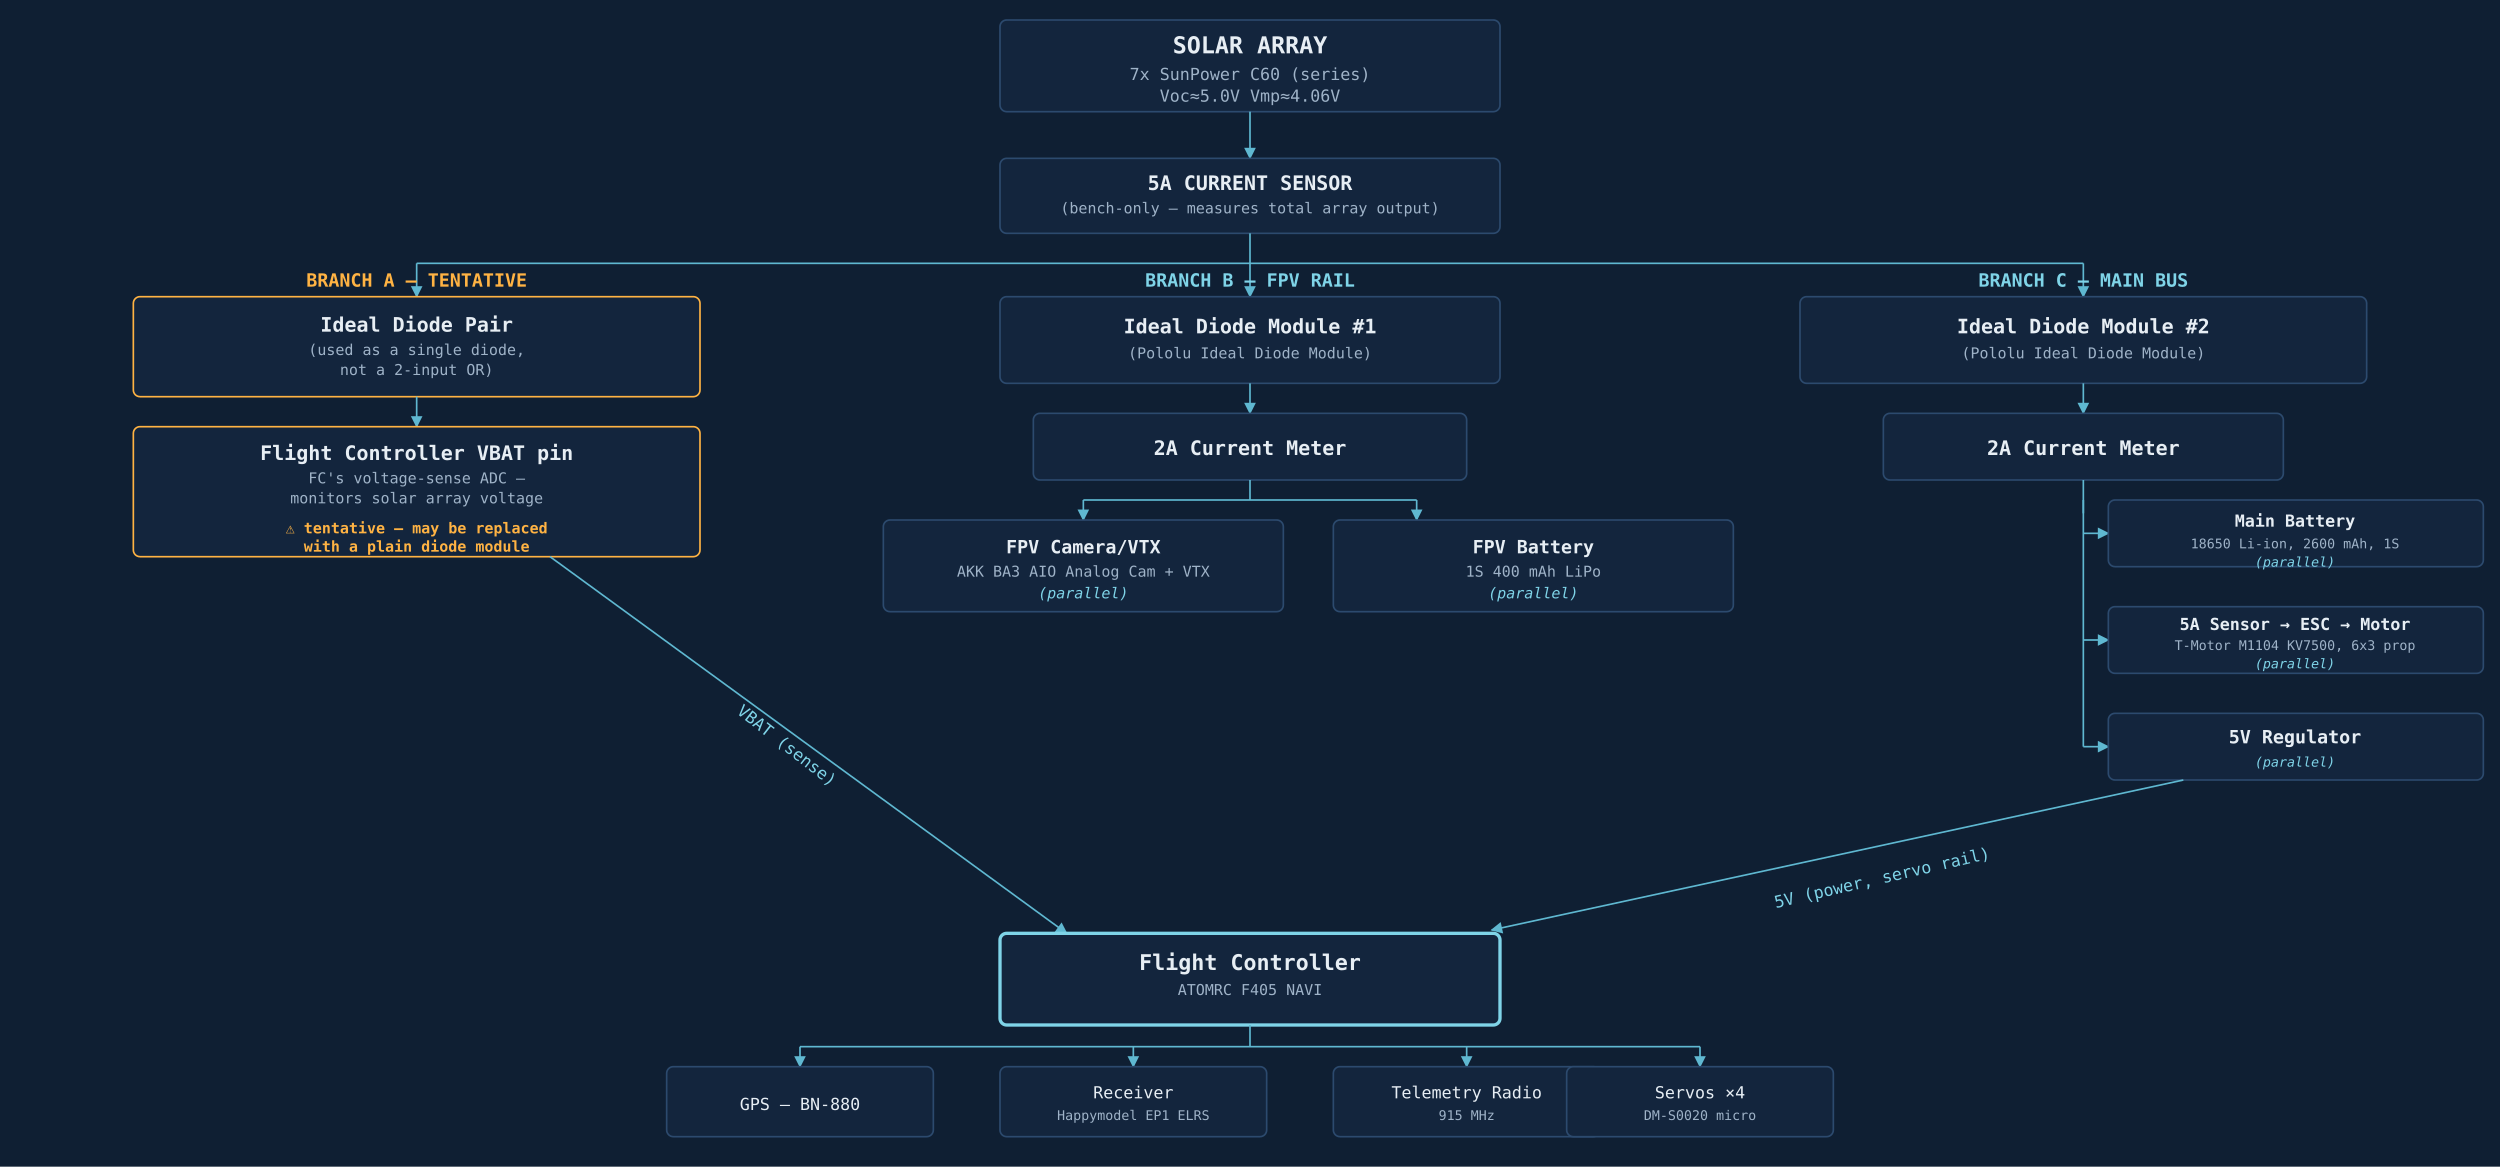
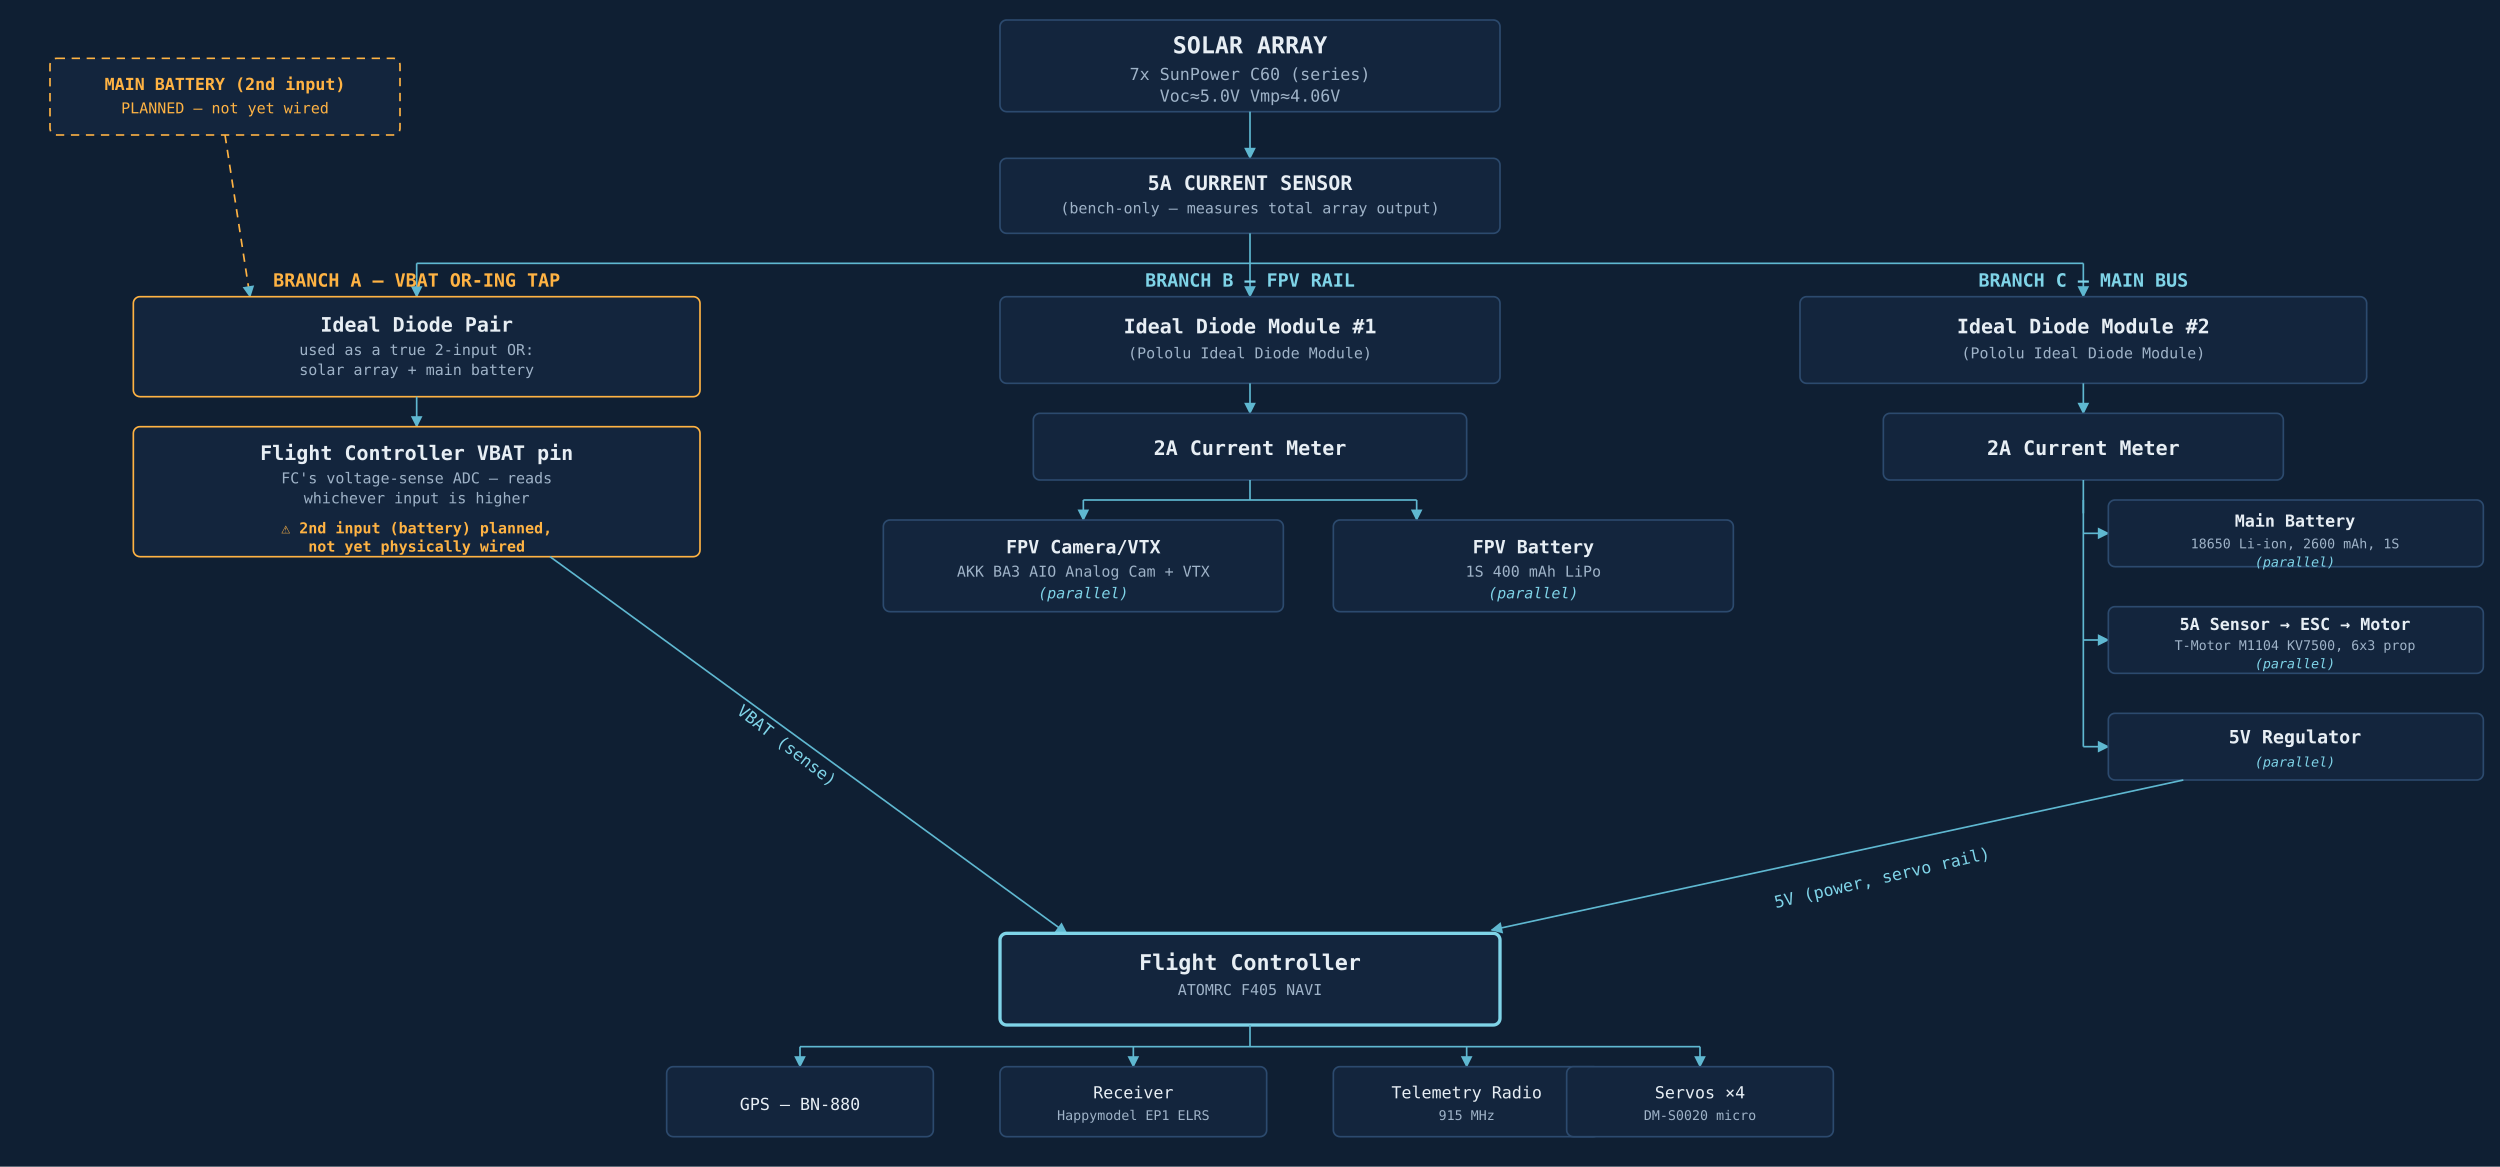
<svg xmlns="http://www.w3.org/2000/svg" viewBox="0 0 1500 700" font-family="Menlo, Consolas, monospace">
  <defs>
    <marker id="arrow" viewBox="0 0 10 10" refX="9" refY="5" markerWidth="7" markerHeight="7" orient="auto-start-reverse">
      <path d="M 0 0 L 10 5 L 0 10 z" fill="#5fb8d1" />
    </marker>
  </defs>
  <rect x="0" y="0" width="1500" height="700" fill="#0f1f33" />
  <rect x="600" y="12" width="300" height="55" rx="4" fill="#13253d" stroke="#2c4a6e" />
  <text x="750" y="32" fill="#e7eef4" font-size="14" font-weight="bold" text-anchor="middle">SOLAR ARRAY</text>
  <text x="750" y="48" fill="#9fb3c8" font-size="10" text-anchor="middle">7x SunPower C60 (series)</text>
  <text x="750" y="61" fill="#9fb3c8" font-size="10" text-anchor="middle">Voc≈5.0V  Vmp≈4.06V</text>
  <line x1="750" y1="67" x2="750" y2="95" stroke="#5fb8d1" marker-end="url(#arrow)" />
  <rect x="600" y="95" width="300" height="45" rx="4" fill="#13253d" stroke="#2c4a6e" />
  <text x="750" y="114" fill="#e7eef4" font-size="12" font-weight="bold" text-anchor="middle">5A CURRENT SENSOR</text>
  <text x="750" y="128" fill="#9fb3c8" font-size="9" text-anchor="middle">(bench-only — measures total array output)</text>
  <line x1="750" y1="140" x2="750" y2="158" stroke="#5fb8d1" />
  <line x1="250" y1="158" x2="1250" y2="158" stroke="#5fb8d1" />
  <line x1="250" y1="158" x2="250" y2="178" stroke="#5fb8d1" marker-end="url(#arrow)" />
  <line x1="750" y1="158" x2="750" y2="178" stroke="#5fb8d1" marker-end="url(#arrow)" />
  <line x1="1250" y1="158" x2="1250" y2="178" stroke="#5fb8d1" marker-end="url(#arrow)" />
-   <text x="250" y="172" fill="#ffb343" font-size="11" font-weight="bold" text-anchor="middle">BRANCH A — TENTATIVE</text>
+   <text x="250" y="172" fill="#ffb343" font-size="11" font-weight="bold" text-anchor="middle">BRANCH A — VBAT OR-ING TAP</text>
  <text x="750" y="172" fill="#7fd4e8" font-size="11" font-weight="bold" text-anchor="middle">BRANCH B — FPV RAIL</text>
  <text x="1250" y="172" fill="#7fd4e8" font-size="11" font-weight="bold" text-anchor="middle">BRANCH C — MAIN BUS</text>
+   <rect x="30" y="35" width="210" height="46" rx="4" fill="#13253d" stroke="#ffb343" stroke-dasharray="5,4" />
+   <text x="135" y="54" fill="#ffb343" font-size="10" font-weight="bold" text-anchor="middle">MAIN BATTERY (2nd input)</text>
+   <text x="135" y="68" fill="#ffb343" font-size="9" text-anchor="middle">PLANNED — not yet wired</text>
+   <line x1="135" y1="81" x2="150" y2="178" stroke="#ffb343" stroke-dasharray="5,4" marker-end="url(#arrow)" />
  <rect x="80" y="178" width="340" height="60" rx="4" fill="#13253d" stroke="#ffb343" />
  <text x="250" y="199" fill="#e7eef4" font-size="12" font-weight="bold" text-anchor="middle">Ideal Diode Pair</text>
-   <text x="250" y="213" fill="#9fb3c8" font-size="9" text-anchor="middle">(used as a single diode,</text>
-   <text x="250" y="225" fill="#9fb3c8" font-size="9" text-anchor="middle">not a 2-input OR)</text>
+   <text x="250" y="213" fill="#9fb3c8" font-size="9" text-anchor="middle">used as a true 2-input OR:</text>
+   <text x="250" y="225" fill="#9fb3c8" font-size="9" text-anchor="middle">solar array + main battery</text>
  <line x1="250" y1="238" x2="250" y2="256" stroke="#5fb8d1" marker-end="url(#arrow)" />
  <rect x="80" y="256" width="340" height="78" rx="4" fill="#13253d" stroke="#ffb343" />
  <text x="250" y="276" fill="#e7eef4" font-size="12" font-weight="bold" text-anchor="middle">Flight Controller VBAT pin</text>
-   <text x="250" y="290" fill="#9fb3c8" font-size="9" text-anchor="middle">FC's voltage-sense ADC —</text>
-   <text x="250" y="302" fill="#9fb3c8" font-size="9" text-anchor="middle">monitors solar array voltage</text>
-   <text x="250" y="320" fill="#ffb343" font-size="9" font-weight="bold" text-anchor="middle">⚠ tentative — may be replaced</text>
-   <text x="250" y="331" fill="#ffb343" font-size="9" font-weight="bold" text-anchor="middle">with a plain diode module</text>
+   <text x="250" y="290" fill="#9fb3c8" font-size="9" text-anchor="middle">FC's voltage-sense ADC — reads</text>
+   <text x="250" y="302" fill="#9fb3c8" font-size="9" text-anchor="middle">whichever input is higher</text>
+   <text x="250" y="320" fill="#ffb343" font-size="9" font-weight="bold" text-anchor="middle">⚠ 2nd input (battery) planned,</text>
+   <text x="250" y="331" fill="#ffb343" font-size="9" font-weight="bold" text-anchor="middle">not yet physically wired</text>
  <line x1="330" y1="334" x2="640" y2="560" stroke="#5fb8d1" marker-end="url(#arrow)" />
  <text x="470" y="450" fill="#7fd4e8" font-size="10" text-anchor="middle" transform="rotate(38 470 450)">VBAT (sense)</text>
  <rect x="600" y="178" width="300" height="52" rx="4" fill="#13253d" stroke="#2c4a6e" />
  <text x="750" y="200" fill="#e7eef4" font-size="12" font-weight="bold" text-anchor="middle">Ideal Diode Module #1</text>
  <text x="750" y="215" fill="#9fb3c8" font-size="9" text-anchor="middle">(Pololu Ideal Diode Module)</text>
  <line x1="750" y1="230" x2="750" y2="248" stroke="#5fb8d1" marker-end="url(#arrow)" />
  <rect x="620" y="248" width="260" height="40" rx="4" fill="#13253d" stroke="#2c4a6e" />
  <text x="750" y="273" fill="#e7eef4" font-size="12" font-weight="bold" text-anchor="middle">2A Current Meter</text>
  <line x1="750" y1="288" x2="750" y2="300" stroke="#5fb8d1" />
  <line x1="650" y1="300" x2="850" y2="300" stroke="#5fb8d1" />
  <line x1="650" y1="300" x2="650" y2="312" stroke="#5fb8d1" marker-end="url(#arrow)" />
  <line x1="850" y1="300" x2="850" y2="312" stroke="#5fb8d1" marker-end="url(#arrow)" />
  <rect x="530" y="312" width="240" height="55" rx="4" fill="#13253d" stroke="#2c4a6e" />
  <text x="650" y="332" fill="#e7eef4" font-size="11" font-weight="bold" text-anchor="middle">FPV Camera/VTX</text>
  <text x="650" y="346" fill="#9fb3c8" font-size="9" text-anchor="middle">AKK BA3 AIO Analog Cam + VTX</text>
  <text x="650" y="359" fill="#7fd4e8" font-size="9" font-style="italic" text-anchor="middle">(parallel)</text>
  <rect x="800" y="312" width="240" height="55" rx="4" fill="#13253d" stroke="#2c4a6e" />
  <text x="920" y="332" fill="#e7eef4" font-size="11" font-weight="bold" text-anchor="middle">FPV Battery</text>
  <text x="920" y="346" fill="#9fb3c8" font-size="9" text-anchor="middle">1S 400 mAh LiPo</text>
  <text x="920" y="359" fill="#7fd4e8" font-size="9" font-style="italic" text-anchor="middle">(parallel)</text>
  <rect x="1080" y="178" width="340" height="52" rx="4" fill="#13253d" stroke="#2c4a6e" />
  <text x="1250" y="200" fill="#e7eef4" font-size="12" font-weight="bold" text-anchor="middle">Ideal Diode Module #2</text>
  <text x="1250" y="215" fill="#9fb3c8" font-size="9" text-anchor="middle">(Pololu Ideal Diode Module)</text>
  <line x1="1250" y1="230" x2="1250" y2="248" stroke="#5fb8d1" marker-end="url(#arrow)" />
  <rect x="1130" y="248" width="240" height="40" rx="4" fill="#13253d" stroke="#2c4a6e" />
  <text x="1250" y="273" fill="#e7eef4" font-size="12" font-weight="bold" text-anchor="middle">2A Current Meter</text>
  <line x1="1250" y1="288" x2="1250" y2="300" stroke="#5fb8d1" />
  <line x1="1250" y1="300" x2="1250" y2="308" stroke="#5fb8d1" />
  <line x1="1250" y1="300" x2="1250" y2="448" stroke="#5fb8d1" />
  <line x1="1250" y1="320" x2="1265" y2="320" stroke="#5fb8d1" marker-end="url(#arrow)" />
  <line x1="1250" y1="384" x2="1265" y2="384" stroke="#5fb8d1" marker-end="url(#arrow)" />
  <line x1="1250" y1="448" x2="1265" y2="448" stroke="#5fb8d1" marker-end="url(#arrow)" />
  <rect x="1265" y="300" width="225" height="40" rx="4" fill="#13253d" stroke="#2c4a6e" />
  <text x="1377" y="316" fill="#e7eef4" font-size="10" font-weight="bold" text-anchor="middle">Main Battery</text>
  <text x="1377" y="329" fill="#9fb3c8" font-size="8" text-anchor="middle">18650 Li-ion, 2600 mAh, 1S</text>
  <text x="1377" y="340" fill="#7fd4e8" font-size="8" font-style="italic" text-anchor="middle">(parallel)</text>
  <rect x="1265" y="364" width="225" height="40" rx="4" fill="#13253d" stroke="#2c4a6e" />
  <text x="1377" y="378" fill="#e7eef4" font-size="10" font-weight="bold" text-anchor="middle">5A Sensor → ESC → Motor</text>
  <text x="1377" y="390" fill="#9fb3c8" font-size="8" text-anchor="middle">T-Motor M1104 KV7500, 6x3 prop</text>
  <text x="1377" y="401" fill="#7fd4e8" font-size="8" font-style="italic" text-anchor="middle">(parallel)</text>
  <rect x="1265" y="428" width="225" height="40" rx="4" fill="#13253d" stroke="#2c4a6e" />
  <text x="1377" y="446" fill="#e7eef4" font-size="11" font-weight="bold" text-anchor="middle">5V Regulator</text>
  <text x="1377" y="460" fill="#7fd4e8" font-size="8" font-style="italic" text-anchor="middle">(parallel)</text>
  <line x1="1310" y1="468" x2="895" y2="558" stroke="#5fb8d1" marker-end="url(#arrow)" />
  <text x="1130" y="530" fill="#7fd4e8" font-size="10" text-anchor="middle" transform="rotate(-13 1130 530)">5V (power, servo rail)</text>
  <rect x="600" y="560" width="300" height="55" rx="4" fill="#13253d" stroke="#7fd4e8" stroke-width="2" />
  <text x="750" y="582" fill="#e7eef4" font-size="13" font-weight="bold" text-anchor="middle">Flight Controller</text>
  <text x="750" y="597" fill="#9fb3c8" font-size="9" text-anchor="middle">ATOMRC F405 NAVI</text>
  <line x1="750" y1="615" x2="750" y2="628" stroke="#5fb8d1" />
  <line x1="480" y1="628" x2="1020" y2="628" stroke="#5fb8d1" />
  <line x1="480" y1="628" x2="480" y2="640" stroke="#5fb8d1" marker-end="url(#arrow)" />
  <line x1="680" y1="628" x2="680" y2="640" stroke="#5fb8d1" marker-end="url(#arrow)" />
  <line x1="880" y1="628" x2="880" y2="640" stroke="#5fb8d1" marker-end="url(#arrow)" />
  <line x1="1020" y1="628" x2="1020" y2="640" stroke="#5fb8d1" marker-end="url(#arrow)" />
  <rect x="400" y="640" width="160" height="42" rx="4" fill="#13253d" stroke="#2c4a6e" />
  <text x="480" y="666" fill="#e7eef4" font-size="10" text-anchor="middle">GPS — BN-880</text>
  <rect x="600" y="640" width="160" height="42" rx="4" fill="#13253d" stroke="#2c4a6e" />
  <text x="680" y="659" fill="#e7eef4" font-size="10" text-anchor="middle">Receiver</text>
  <text x="680" y="672" fill="#9fb3c8" font-size="8" text-anchor="middle">Happymodel EP1 ELRS</text>
  <rect x="800" y="640" width="160" height="42" rx="4" fill="#13253d" stroke="#2c4a6e" />
  <text x="880" y="659" fill="#e7eef4" font-size="10" text-anchor="middle">Telemetry Radio</text>
  <text x="880" y="672" fill="#9fb3c8" font-size="8" text-anchor="middle">915 MHz</text>
  <rect x="940" y="640" width="160" height="42" rx="4" fill="#13253d" stroke="#2c4a6e" />
  <text x="1020" y="659" fill="#e7eef4" font-size="10" text-anchor="middle">Servos ×4</text>
  <text x="1020" y="672" fill="#9fb3c8" font-size="8" text-anchor="middle">DM-S0020 micro</text>
</svg>
